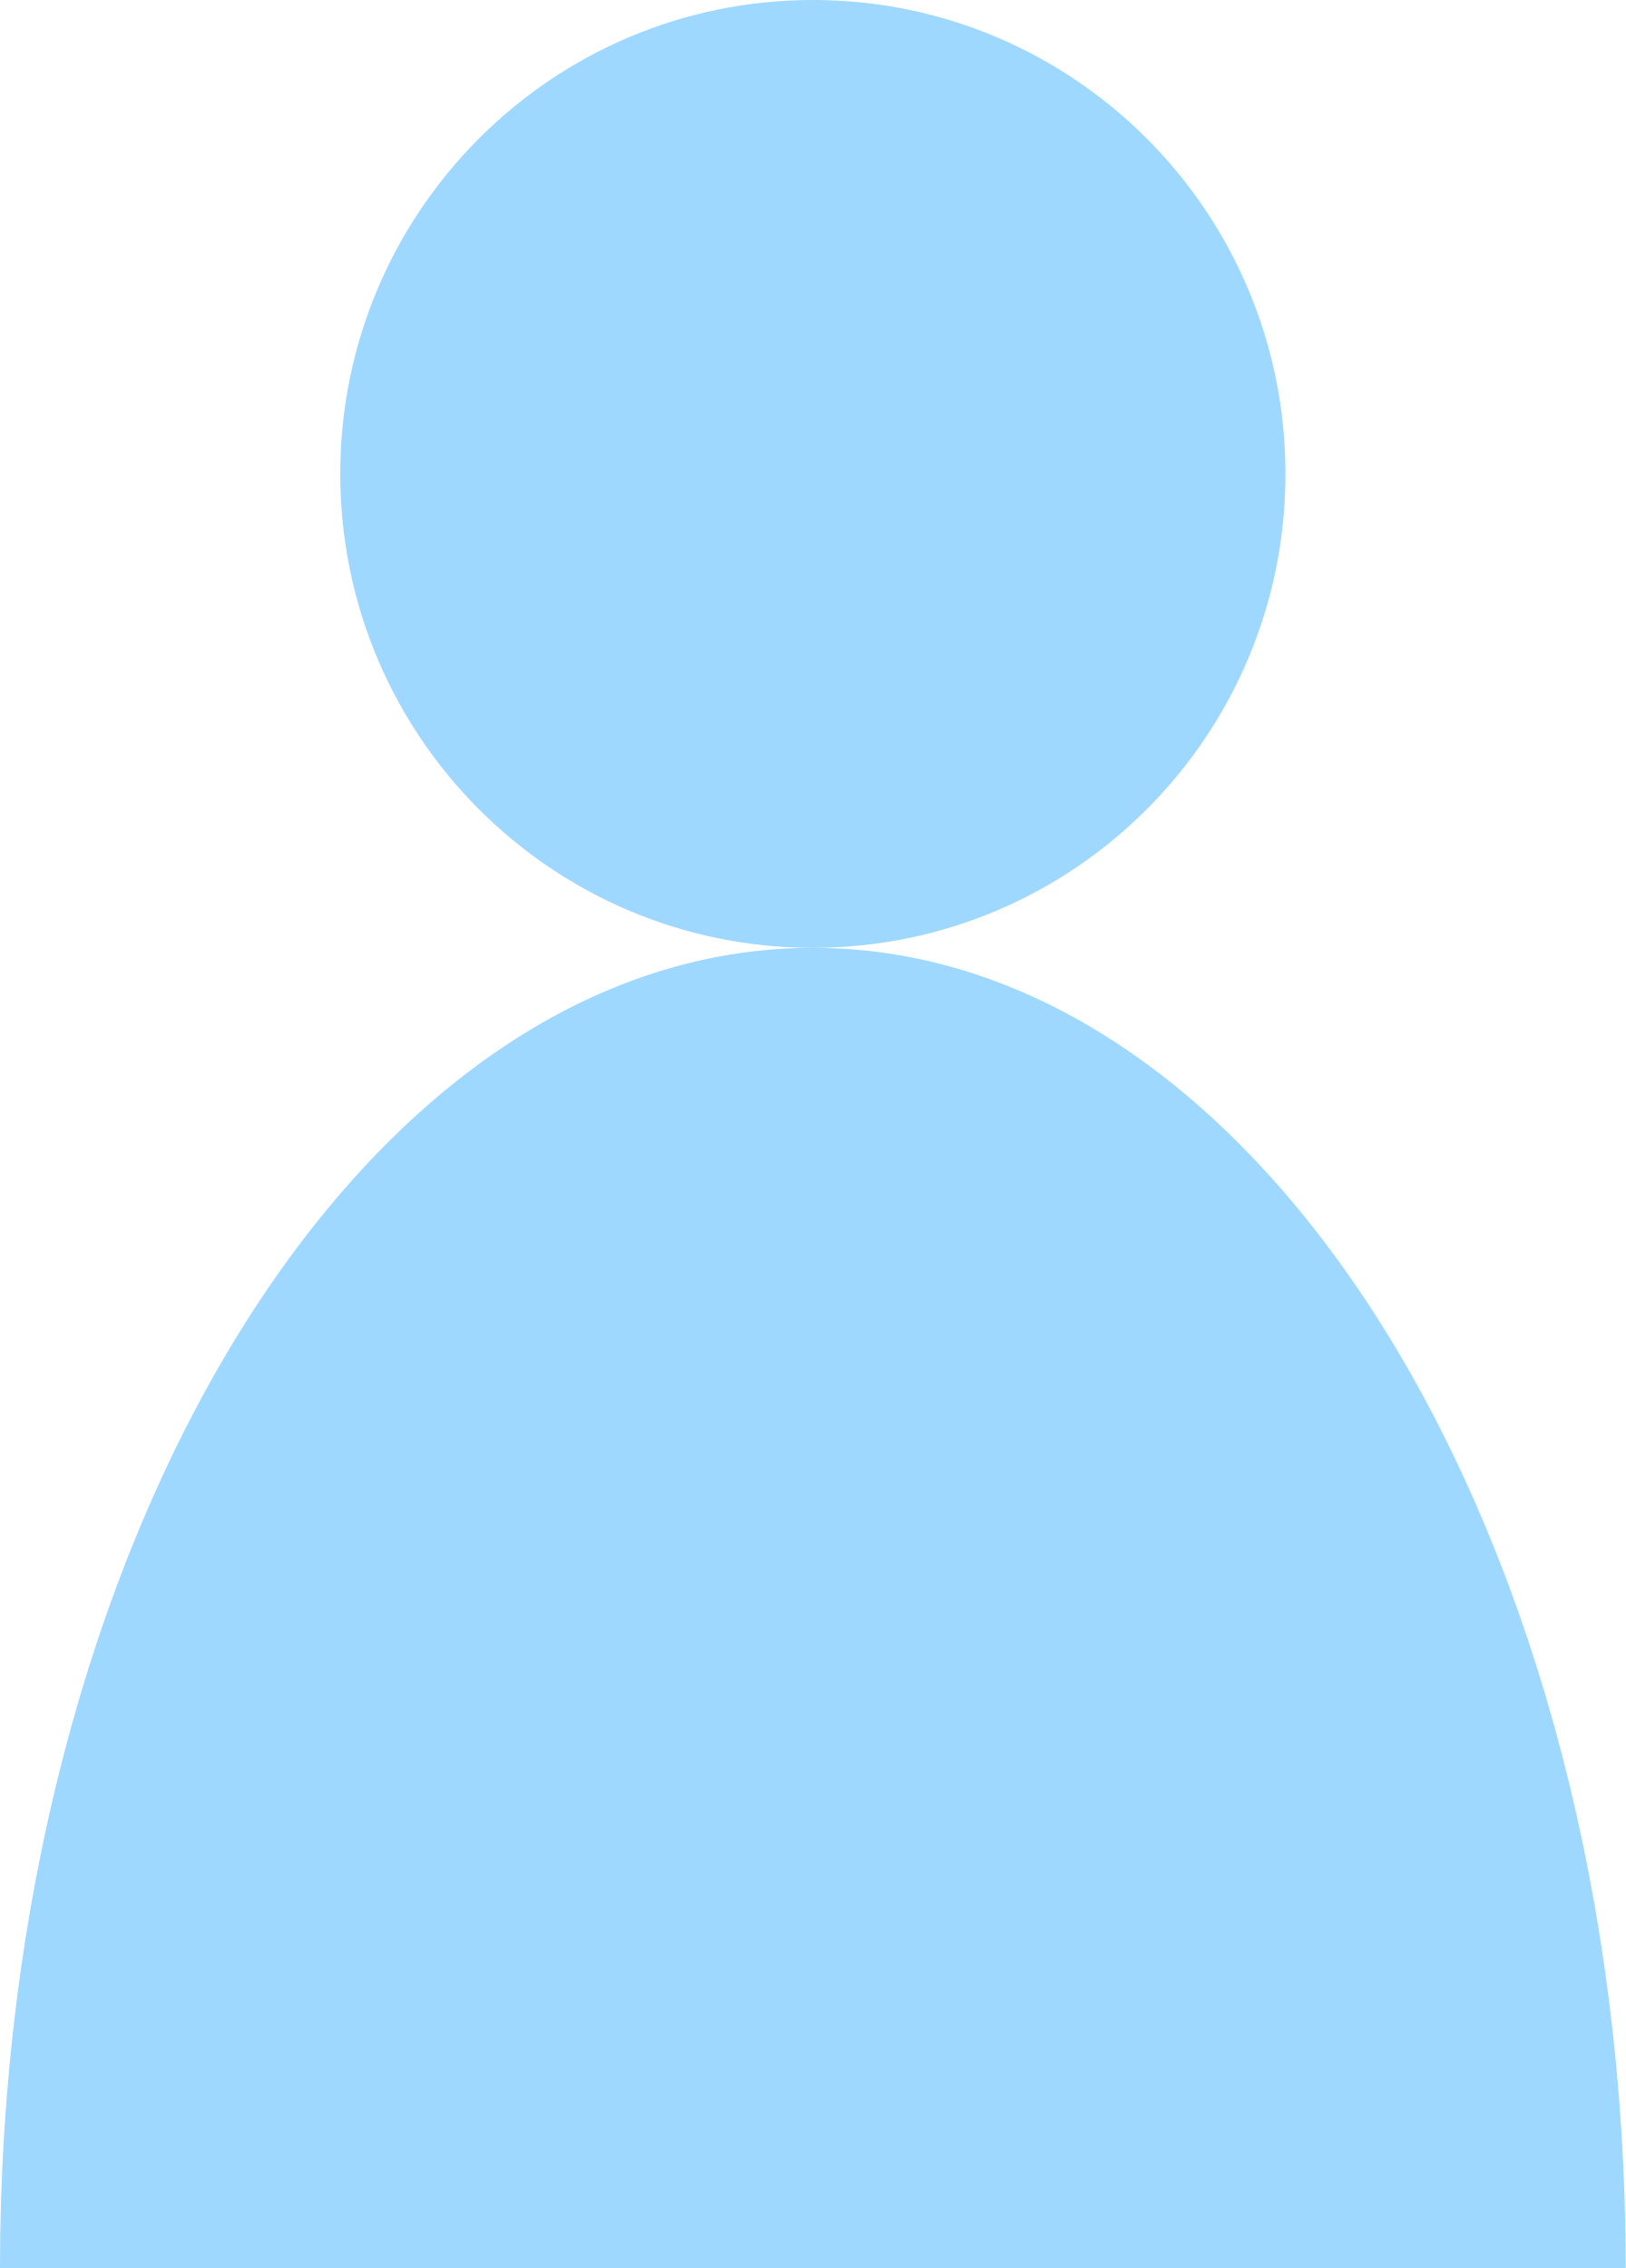
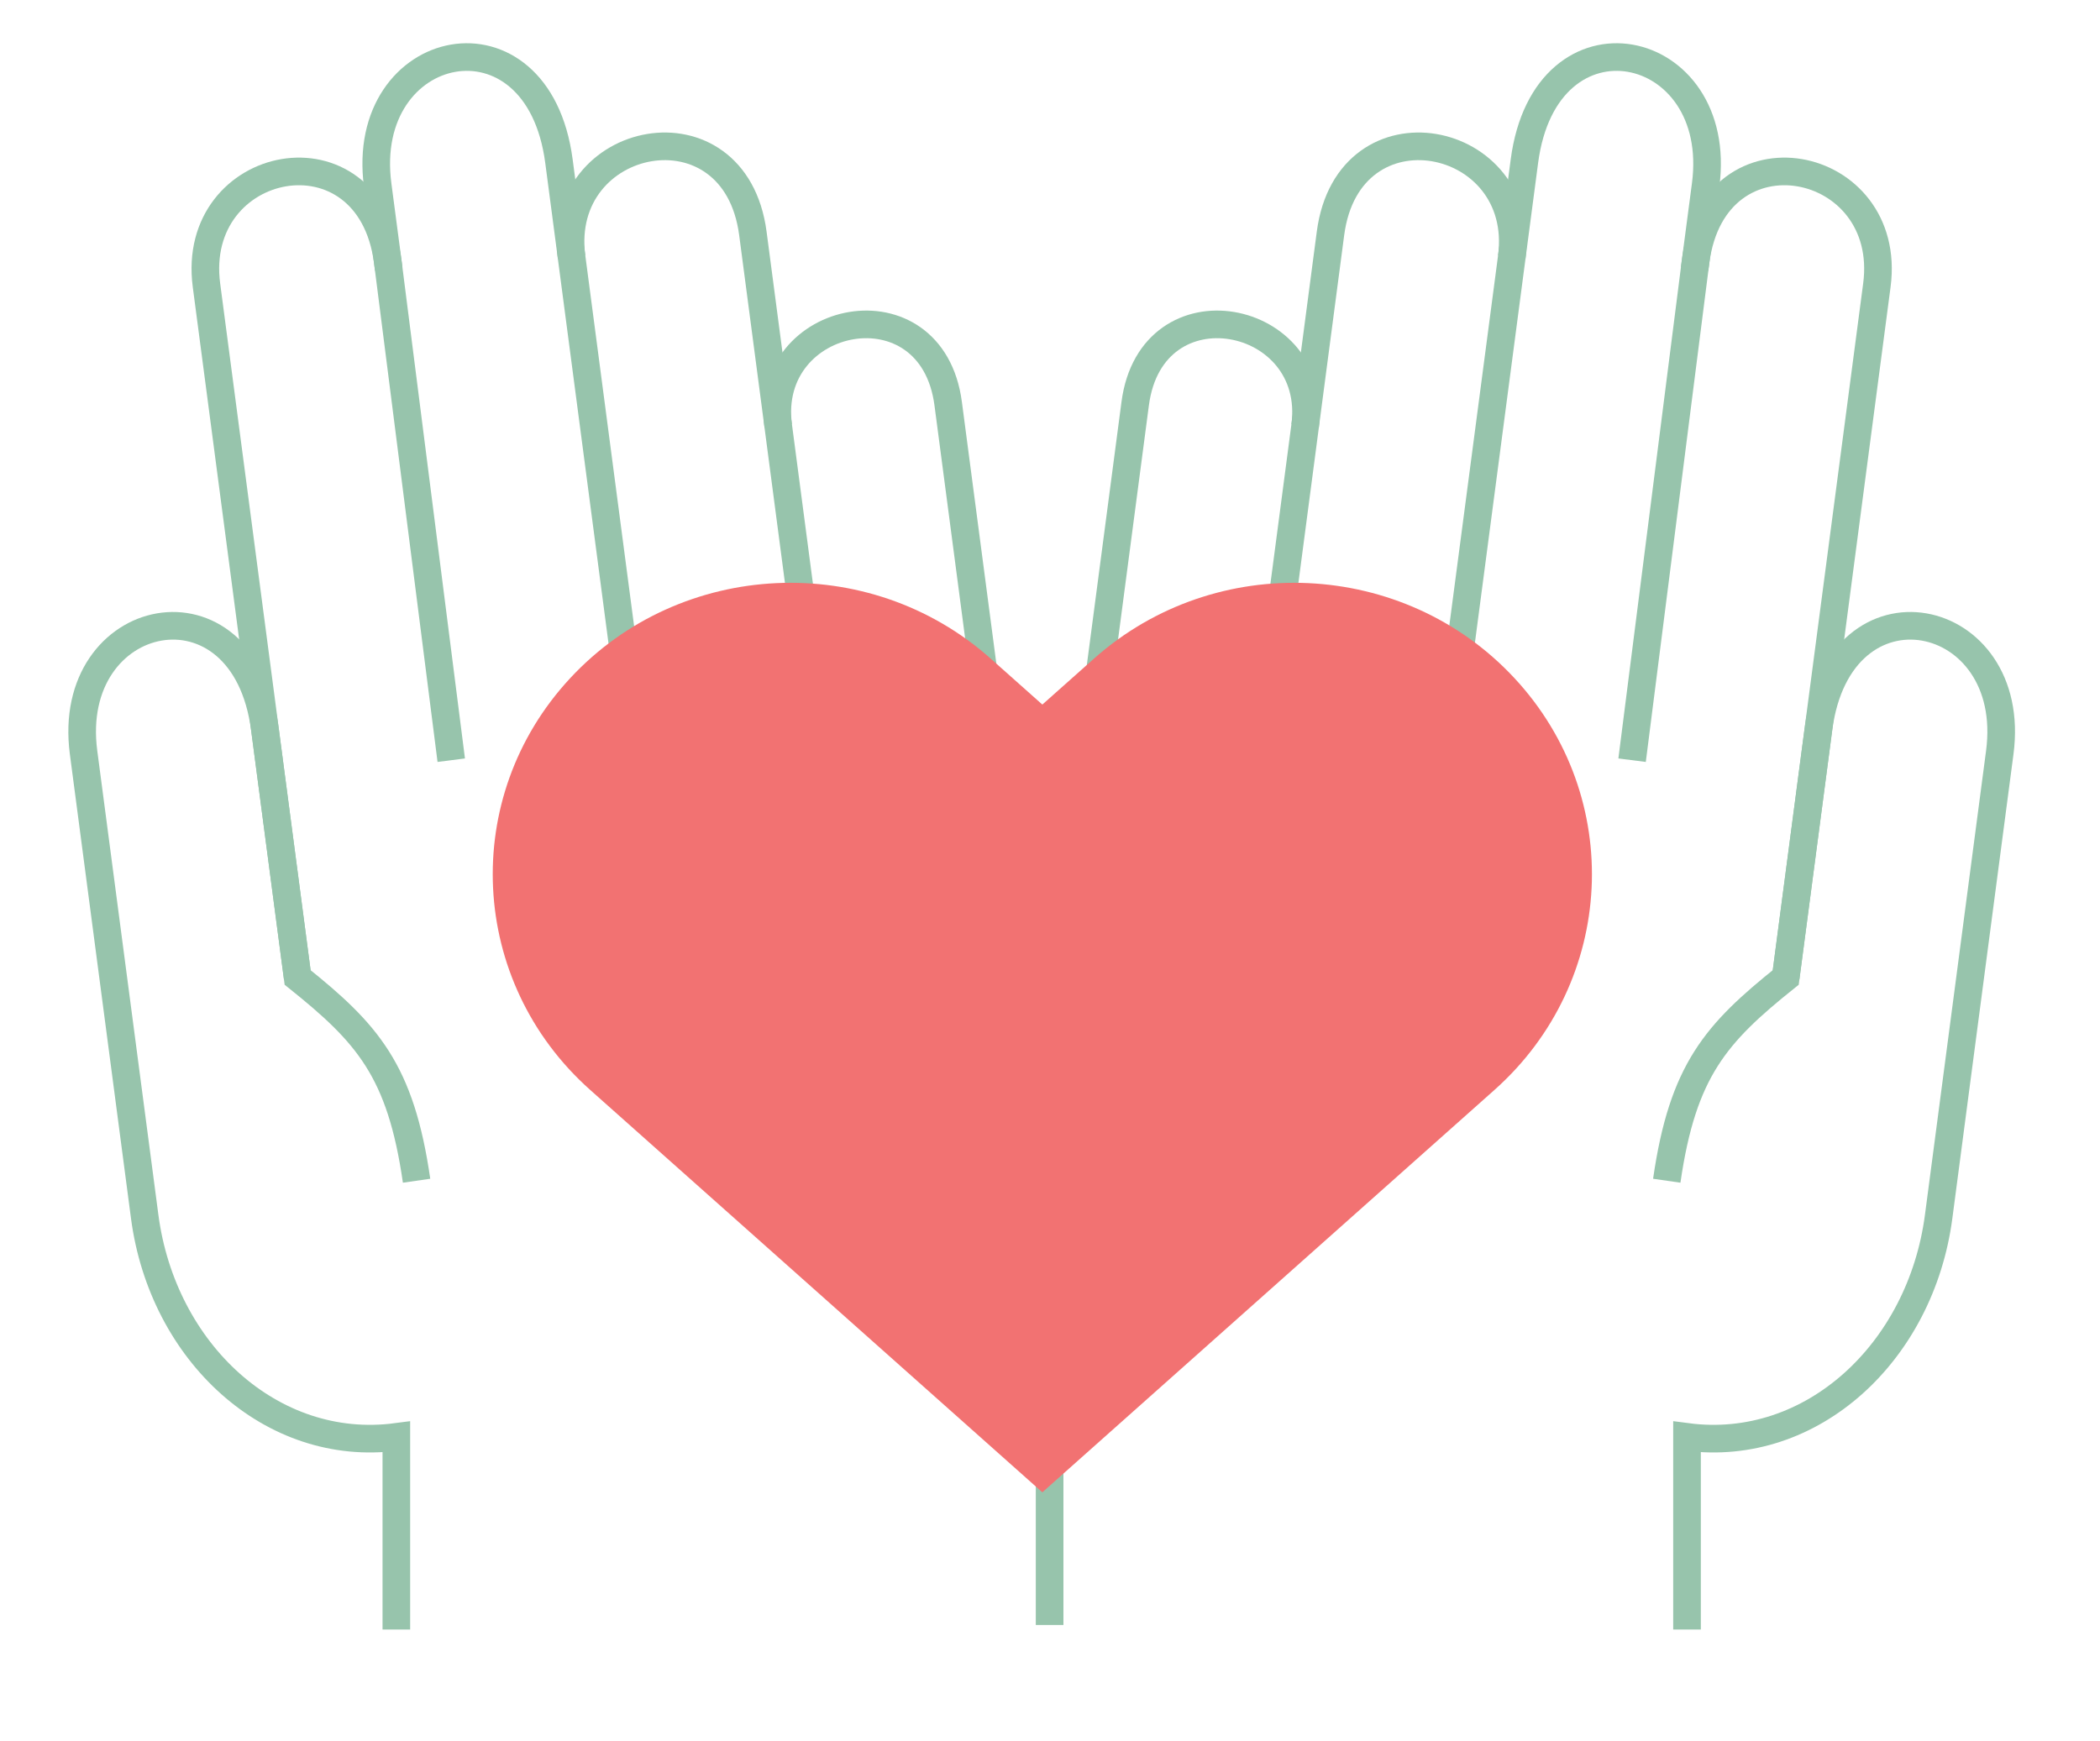
- <svg xmlns="http://www.w3.org/2000/svg" width="43" height="60" viewBox="0 0 43 60" fill="none">
-   <path d="M43 60H21.5H0C0 40.711 9.626 25.075 21.5 25.075C33.374 25.075 43 40.711 43 60Z" fill="#0097FF" fill-opacity="0.38" />
-   <ellipse cx="21.5" cy="12.537" rx="12.5" ry="12.537" fill="#0097FF" fill-opacity="0.38" />
+ <svg xmlns="http://www.w3.org/2000/svg" width="76" height="63" viewBox="0 0 76 63" fill="none">
+   <path d="M47.233 15.42C47.772 11.32 41.676 10.1 41.083 14.61L37.986 38.13L37.986 58.819" stroke="#97C4AC" />
+   <path d="M44.946 32.79L48.151 8.448C48.801 3.508 55.302 4.821 54.711 9.312" stroke="#97C4AC" />
+   <path d="M51.614 32.834L55.169 5.835C55.933 0.025 62.424 1.417 61.728 6.698L61.328 9.738" stroke="#97C4AC" />
+   <path d="M59.066 27.517L61.365 9.459C62.034 4.375 68.533 5.7 67.925 10.323L64.626 35.381" stroke="#97C4AC" />
+   <path d="M60.321 42.739C60.897 38.745 62.103 37.402 64.627 35.381L65.813 26.371C66.569 20.633 73.06 22.018 72.373 27.235L70.161 44.035C69.514 48.955 65.564 52.605 61.054 52.012L61.054 58.985" stroke="#97C4AC" />
+   <path d="M37.411 38.13L34.315 14.61C33.721 10.1 27.625 11.32 28.164 15.42" stroke="#97C4AC" />
+   <path d="M30.451 32.79L27.247 8.448C26.596 3.508 20.095 4.821 20.686 9.312" stroke="#97C4AC" />
+   <path d="M23.783 32.834L20.229 5.835C19.464 0.025 12.973 1.417 13.668 6.698L14.069 9.738" stroke="#97C4AC" />
+   <path d="M16.331 27.517L14.032 9.459C13.363 4.375 6.864 5.7 7.472 10.323L10.771 35.381" stroke="#97C4AC" />
+   <path d="M15.076 42.739C14.501 38.745 13.294 37.402 10.771 35.381L9.584 26.371C8.829 20.633 2.338 22.018 3.024 27.235L5.236 44.035C5.884 48.955 9.834 52.605 14.344 52.012L14.344 58.985" stroke="#97C4AC" />
+   <path fill-rule="evenodd" clip-rule="evenodd" d="M20.634 24.549C24.637 20.238 31.451 19.92 35.854 23.84L37.723 25.503L39.592 23.84C43.995 19.92 50.809 20.238 54.811 24.549C58.814 28.86 58.489 35.532 54.086 39.452L37.723 54.018L21.359 39.452C16.956 35.532 16.632 28.86 20.634 24.549Z" fill="#F27272" />
</svg>
